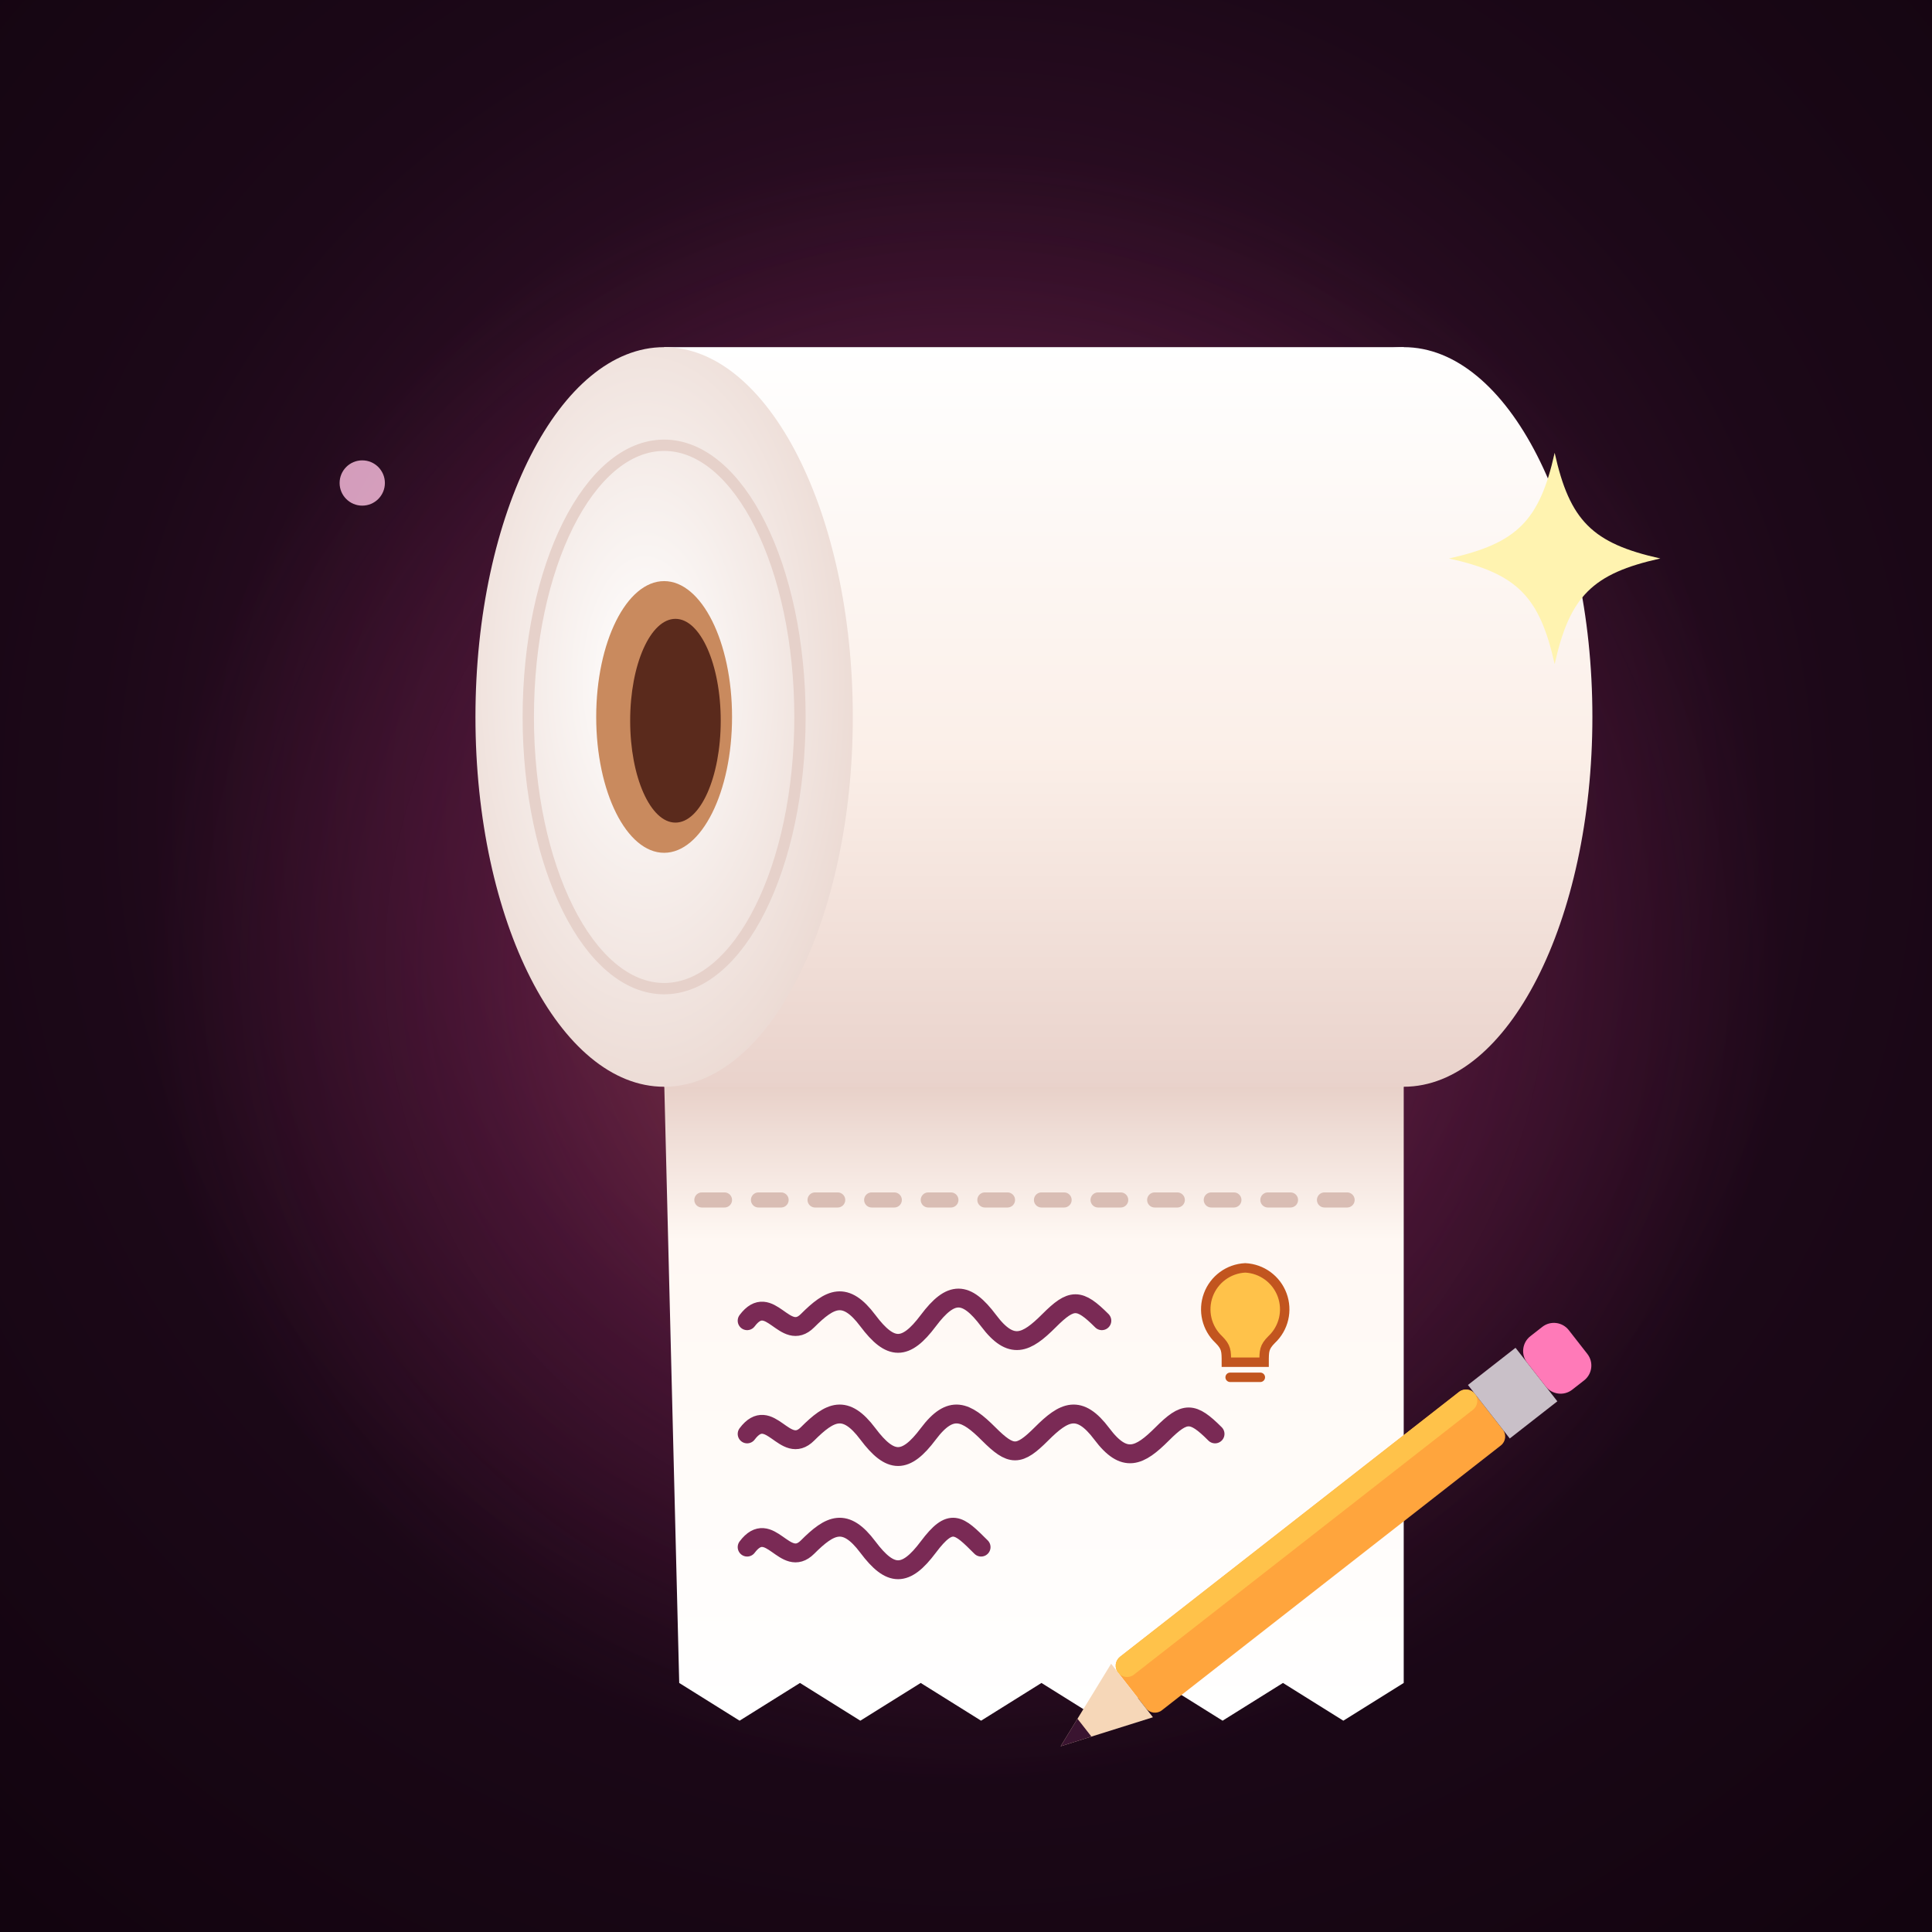
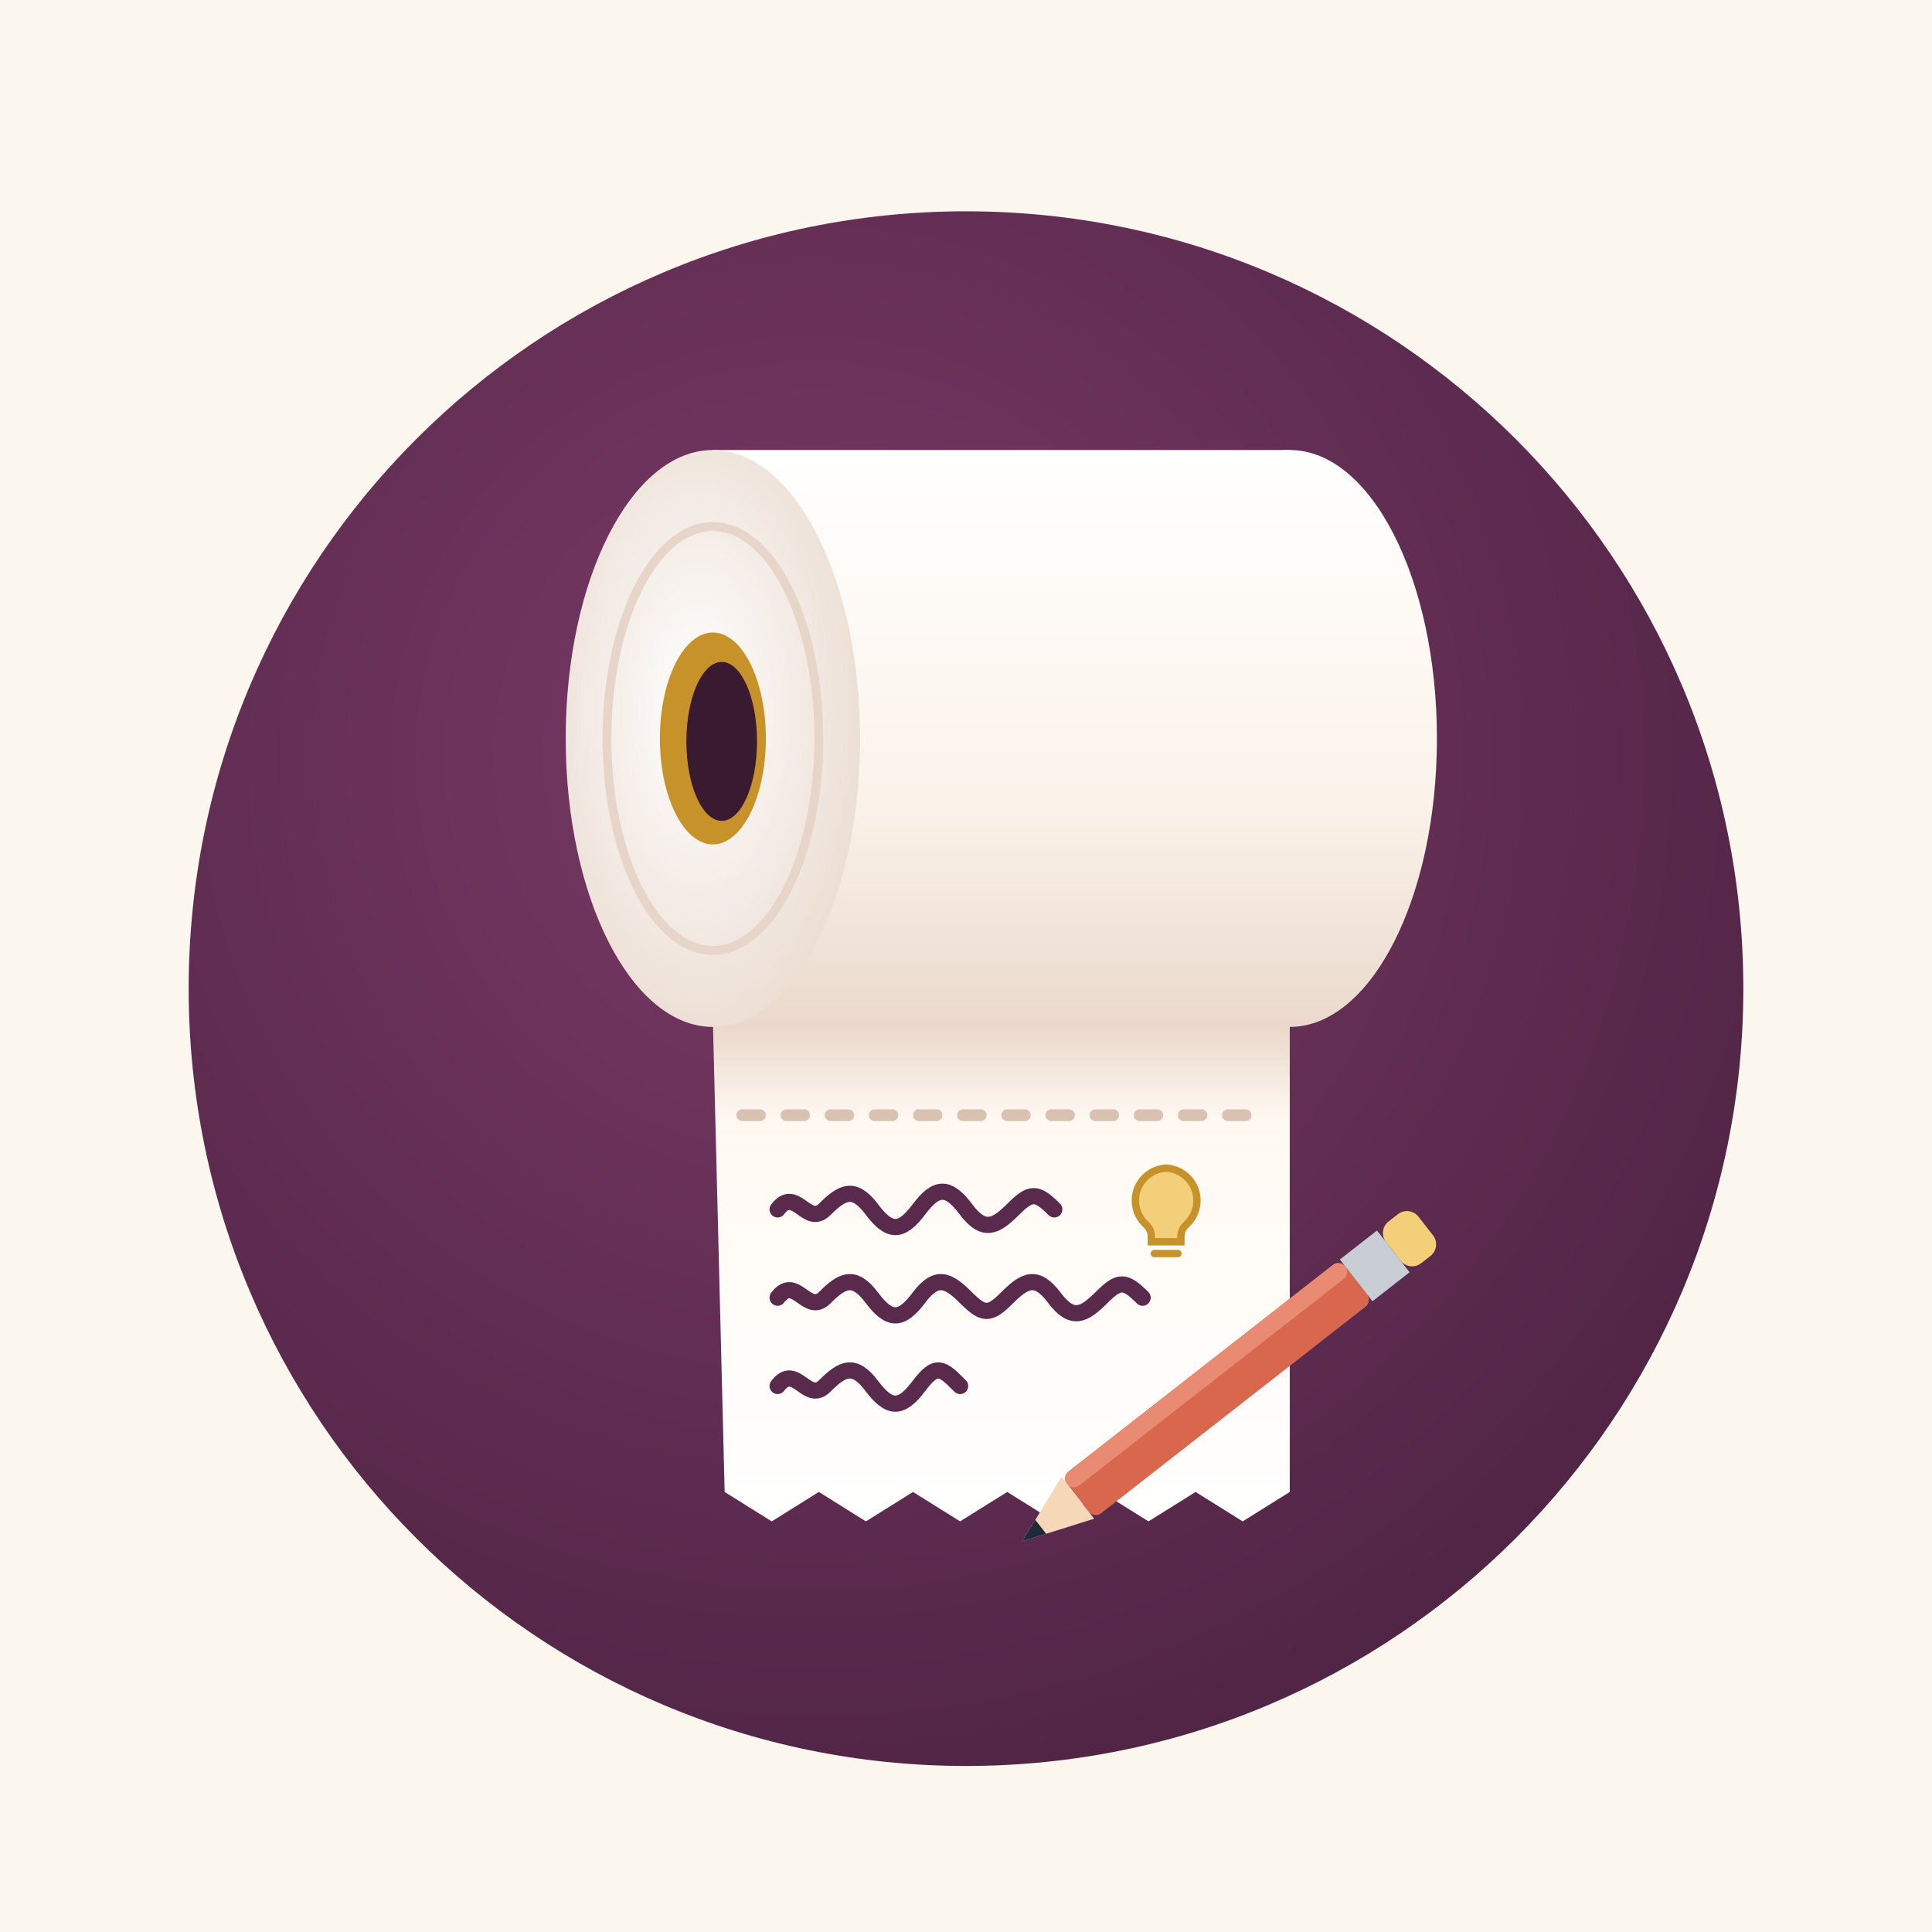
<svg xmlns="http://www.w3.org/2000/svg" viewBox="0 0 512 512">
  <defs>
-     <radialGradient id="bg" cx=".5" cy=".42" r=".75">
-       <stop offset="0" stop-color="#4A1838" />
-       <stop offset=".6" stop-color="#1C0818" />
-       <stop offset="1" stop-color="#12040F" />
+     <radialGradient id="ddisc" cx=".4" cy=".35" r=".8">
+       <stop offset="0" stop-color="#7A3A66" />
+       <stop offset="1" stop-color="#4A2140" />
    </radialGradient>
-     <radialGradient id="glow" cx=".5" cy=".5" r=".5">
-       <stop offset="0" stop-color="#FF9A5A" stop-opacity=".45" />
-       <stop offset=".6" stop-color="#E23C8F" stop-opacity=".15" />
-       <stop offset="1" stop-color="#E23C8F" stop-opacity="0" />
-     </radialGradient>
-     <linearGradient id="body" x1="0" y1="0" x2="0" y2="1">
+     <linearGradient id="dbody" x1="0" y1="0" x2="0" y2="1">
      <stop offset="0" stop-color="#FFFFFF" />
-       <stop offset=".55" stop-color="#FBEFE8" />
-       <stop offset="1" stop-color="#E9D2CB" />
+       <stop offset=".6" stop-color="#FBF3EA" />
+       <stop offset="1" stop-color="#EAD9CC" />
    </linearGradient>
-     <linearGradient id="sheet" x1="0" y1="0" x2="0" y2="1">
-       <stop offset="0" stop-color="#E7CFC7" />
-       <stop offset=".25" stop-color="#FFF8F3" />
+     <linearGradient id="dsheet" x1="0" y1="0" x2="0" y2="1">
+       <stop offset="0" stop-color="#E9D6C8" />
+       <stop offset=".2" stop-color="#FFF9F2" />
      <stop offset="1" stop-color="#FFFFFF" />
    </linearGradient>
-     <radialGradient id="face" cx=".45" cy=".45" r=".6">
+     <radialGradient id="dface" cx=".45" cy=".45" r=".6">
      <stop offset="0" stop-color="#FFFFFF" />
-       <stop offset="1" stop-color="#EBD9D2" />
-     </radialGradient>
-     <radialGradient id="bulb" cx=".4" cy=".35" r=".7">
-       <stop offset="0" stop-color="#FFF3B0" />
-       <stop offset=".55" stop-color="#FFC24A" />
-       <stop offset="1" stop-color="#FF8A3D" />
+       <stop offset="1" stop-color="#EBDDD2" />
    </radialGradient>
  </defs>
-   <rect width="512" height="512" fill="url(#bg)" />
-   <circle cx="256" cy="256" r="220" fill="url(#glow)" />
-   <path d="M176 286 H372 V446 l-16 10 -16 -10 -16 10 -16 -10 -16 10 -16 -10 -16 10 -16 -10 -16 10 -16 -10 -16 10 -16 -10 Z" fill="url(#sheet)" />
-   <path d="M186 318 H362" stroke="#D9BDB4" stroke-width="4" stroke-dasharray="6 9" stroke-linecap="round" />
-   <rect x="176" y="92" width="196" height="196" fill="url(#body)" />
-   <ellipse cx="372" cy="190" rx="50" ry="98" fill="url(#body)" />
-   <ellipse cx="176" cy="190" rx="50" ry="98" fill="url(#face)" />
-   <ellipse cx="176" cy="190" rx="36" ry="72" fill="none" stroke="#E6D1CA" stroke-width="3" />
-   <ellipse cx="176" cy="190" rx="18" ry="36" fill="#C98A5E" />
-   <ellipse cx="179" cy="191" rx="12" ry="27" fill="#5A2A1C" />
-   <g fill="none" stroke="#7A2A55" stroke-width="5" stroke-linecap="round" stroke-linejoin="round">
-     <path d="M198 350 c6 -8 10 6 16 0 s10 -8 16 0 s10 8 16 0 s10 -8 16 0 s10 6 16 0 s8 -6 14 0" />
-     <path d="M198 380 c6 -8 10 6 16 0 s10 -8 16 0 s10 8 16 0 s10 -6 16 0 s8 6 14 0 s10 -8 16 0 s10 6 16 0 s8 -6 14 0" />
-     <path d="M198 410 c6 -8 10 6 16 0 s10 -8 16 0 s10 8 16 0 s8 -6 14 0" />
+   <rect width="512" height="512" fill="#FBF6EE" />
+   <g id="dmark">
+     <circle cx="256" cy="262" r="206" fill="url(#ddisc)" />
+     <g transform="translate(256 262) scale(.78) translate(-262 -275)">
+       <path d="M176 286 H372 V446 l-16 10 -16 -10 -16 10 -16 -10 -16 10 -16 -10 -16 10 -16 -10 -16 10 -16 -10 -16 10 -16 -10 Z" fill="url(#dsheet)" />
+       <path d="M186 318 H362" stroke="#D9C2B2" stroke-width="4" stroke-dasharray="6 9" stroke-linecap="round" />
+       <rect x="176" y="92" width="196" height="196" fill="url(#dbody)" />
+       <ellipse cx="372" cy="190" rx="50" ry="98" fill="url(#dbody)" />
+       <ellipse cx="176" cy="190" rx="50" ry="98" fill="url(#dface)" />
+       <ellipse cx="176" cy="190" rx="36" ry="72" fill="none" stroke="#E6D5C8" stroke-width="3" />
+       <ellipse cx="176" cy="190" rx="18" ry="36" fill="#C8922A" />
+       <ellipse cx="179" cy="191" rx="12" ry="27" fill="#3A1A31" />
+       <g fill="none" stroke="#5A2A4C" stroke-width="5.5" stroke-linecap="round" stroke-linejoin="round">
+         <path d="M198 350 c6 -8 10 6 16 0 s10 -8 16 0 s10 8 16 0 s10 -8 16 0 s10 6 16 0 s8 -6 14 0" />
+         <path d="M198 380 c6 -8 10 6 16 0 s10 -8 16 0 s10 8 16 0 s10 -6 16 0 s8 6 14 0 s10 -8 16 0 s10 6 16 0 s8 -6 14 0" />
+         <path d="M198 410 c6 -8 10 6 16 0 s10 -8 16 0 s10 8 16 0 s8 -6 14 0" />
+       </g>
+       <g transform="translate(330 350)">
+         <path d="M0 -14 a11 11 0 0 1 7 19 c-2 2 -2 3 -2 6 h-10 c0 -3 0 -4 -2 -6 A11 11 0 0 1 0 -14z" fill="#F3CF7A" stroke="#C8922A" stroke-width="2.5" />
+         <path d="M-4 15 h8" stroke="#C8922A" stroke-width="2.5" stroke-linecap="round" />
+       </g>
+       <g transform="translate(300 448) rotate(-38)">
+         <rect x="0" y="-9" width="120" height="18" rx="3" fill="#D9674E" />
+         <rect x="0" y="-9" width="120" height="6" rx="3" fill="#E98B72" />
+         <rect x="120" y="-9" width="16" height="18" fill="#C9CED6" />
+         <rect x="136" y="-9" width="14" height="18" rx="5" fill="#F3CF7A" />
+         <path d="M0 -9 L-24 0 L0 9 Z" fill="#F6D7B8" />
+         <path d="M-16 -3 L-24 0 L-16 3 Z" fill="#1E2A38" />
+       </g>
+     </g>
  </g>
-   <g transform="translate(330 350)">
-     <path d="M0 -14 a11 11 0 0 1 7 19 c-2 2 -2 3 -2 6 h-10 c0 -3 0 -4 -2 -6 A11 11 0 0 1 0 -14z" fill="#FFC24A" stroke="#C2551F" stroke-width="2.5" />
-     <path d="M-4 15 h8" stroke="#C2551F" stroke-width="2.5" stroke-linecap="round" />
-   </g>
-   <g transform="translate(300 448) rotate(-38)">
-     <rect x="0" y="-9" width="120" height="18" rx="3" fill="#FFA53D" />
-     <rect x="0" y="-9" width="120" height="6" rx="3" fill="#FFC24A" />
-     <rect x="120" y="-9" width="16" height="18" fill="#C9C0C8" />
-     <rect x="136" y="-9" width="14" height="18" rx="5" fill="#FF7AB8" />
-     <path d="M0 -9 L-24 0 L0 9 Z" fill="#F6D7B8" />
-     <path d="M-16 -3 L-24 0 L-16 3 Z" fill="#3A1430" />
-   </g>
-   <path d="M412 120 C416 138 422 144 440 148 C422 152 416 158 412 176 C408 158 402 152 384 148 C402 144 408 138 412 120Z" fill="#FFF3B0" />
-   <circle cx="96" cy="128" r="6" fill="#FFC2E2" opacity=".8" />
</svg>
